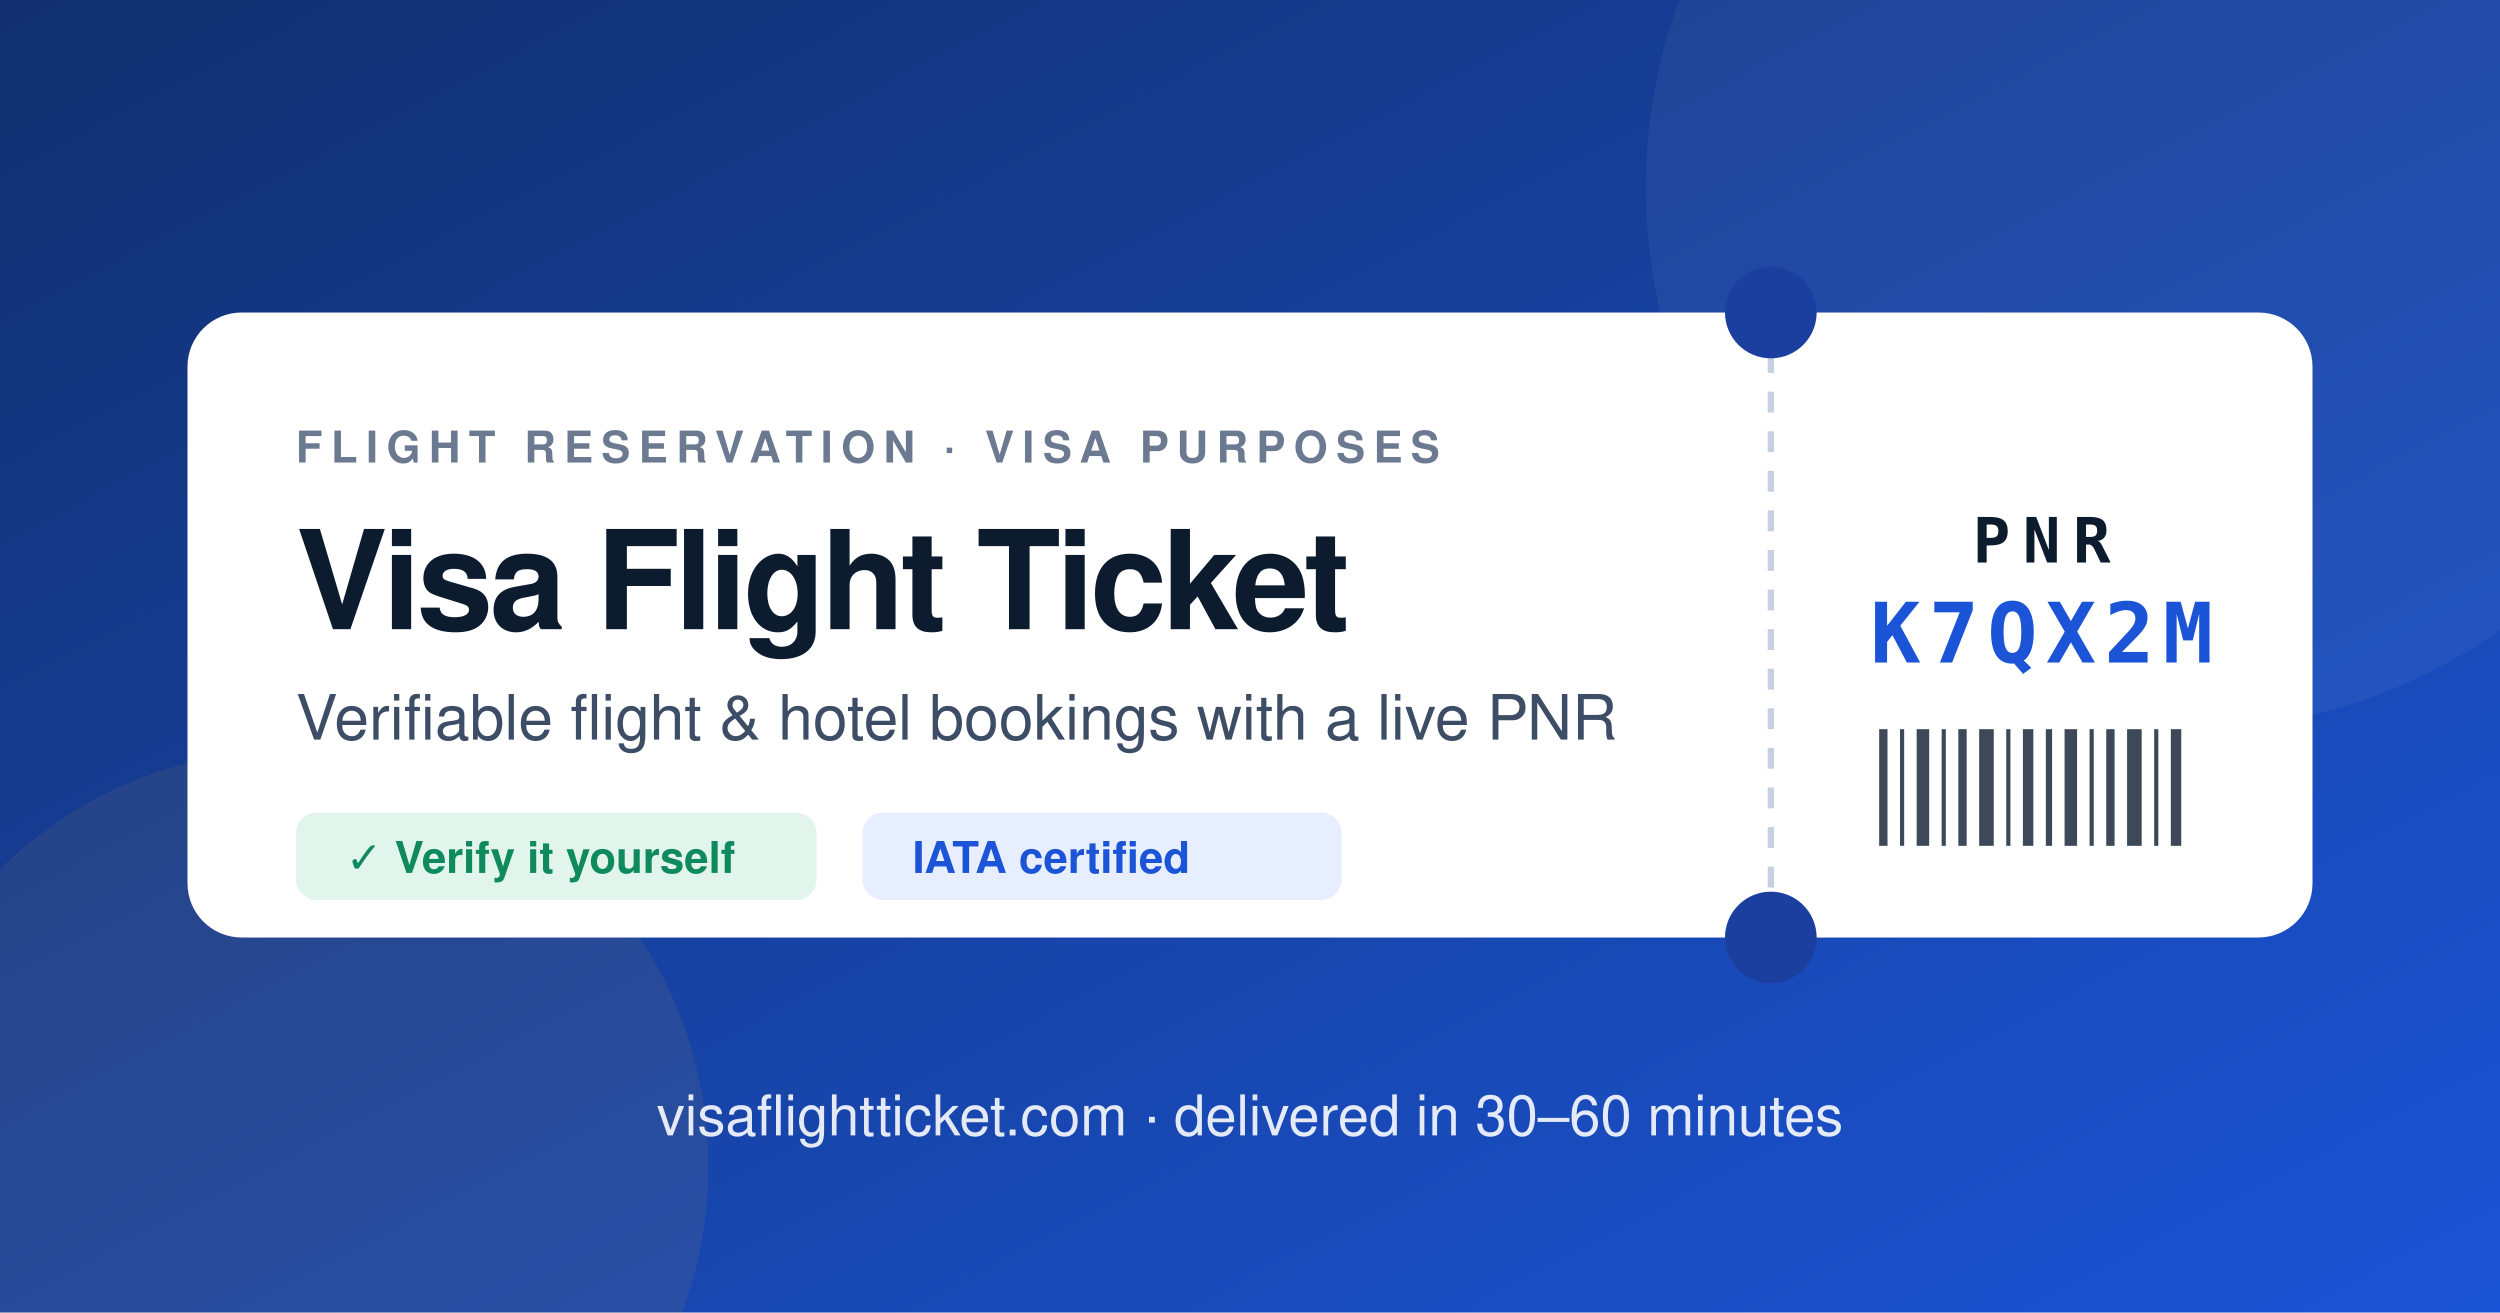
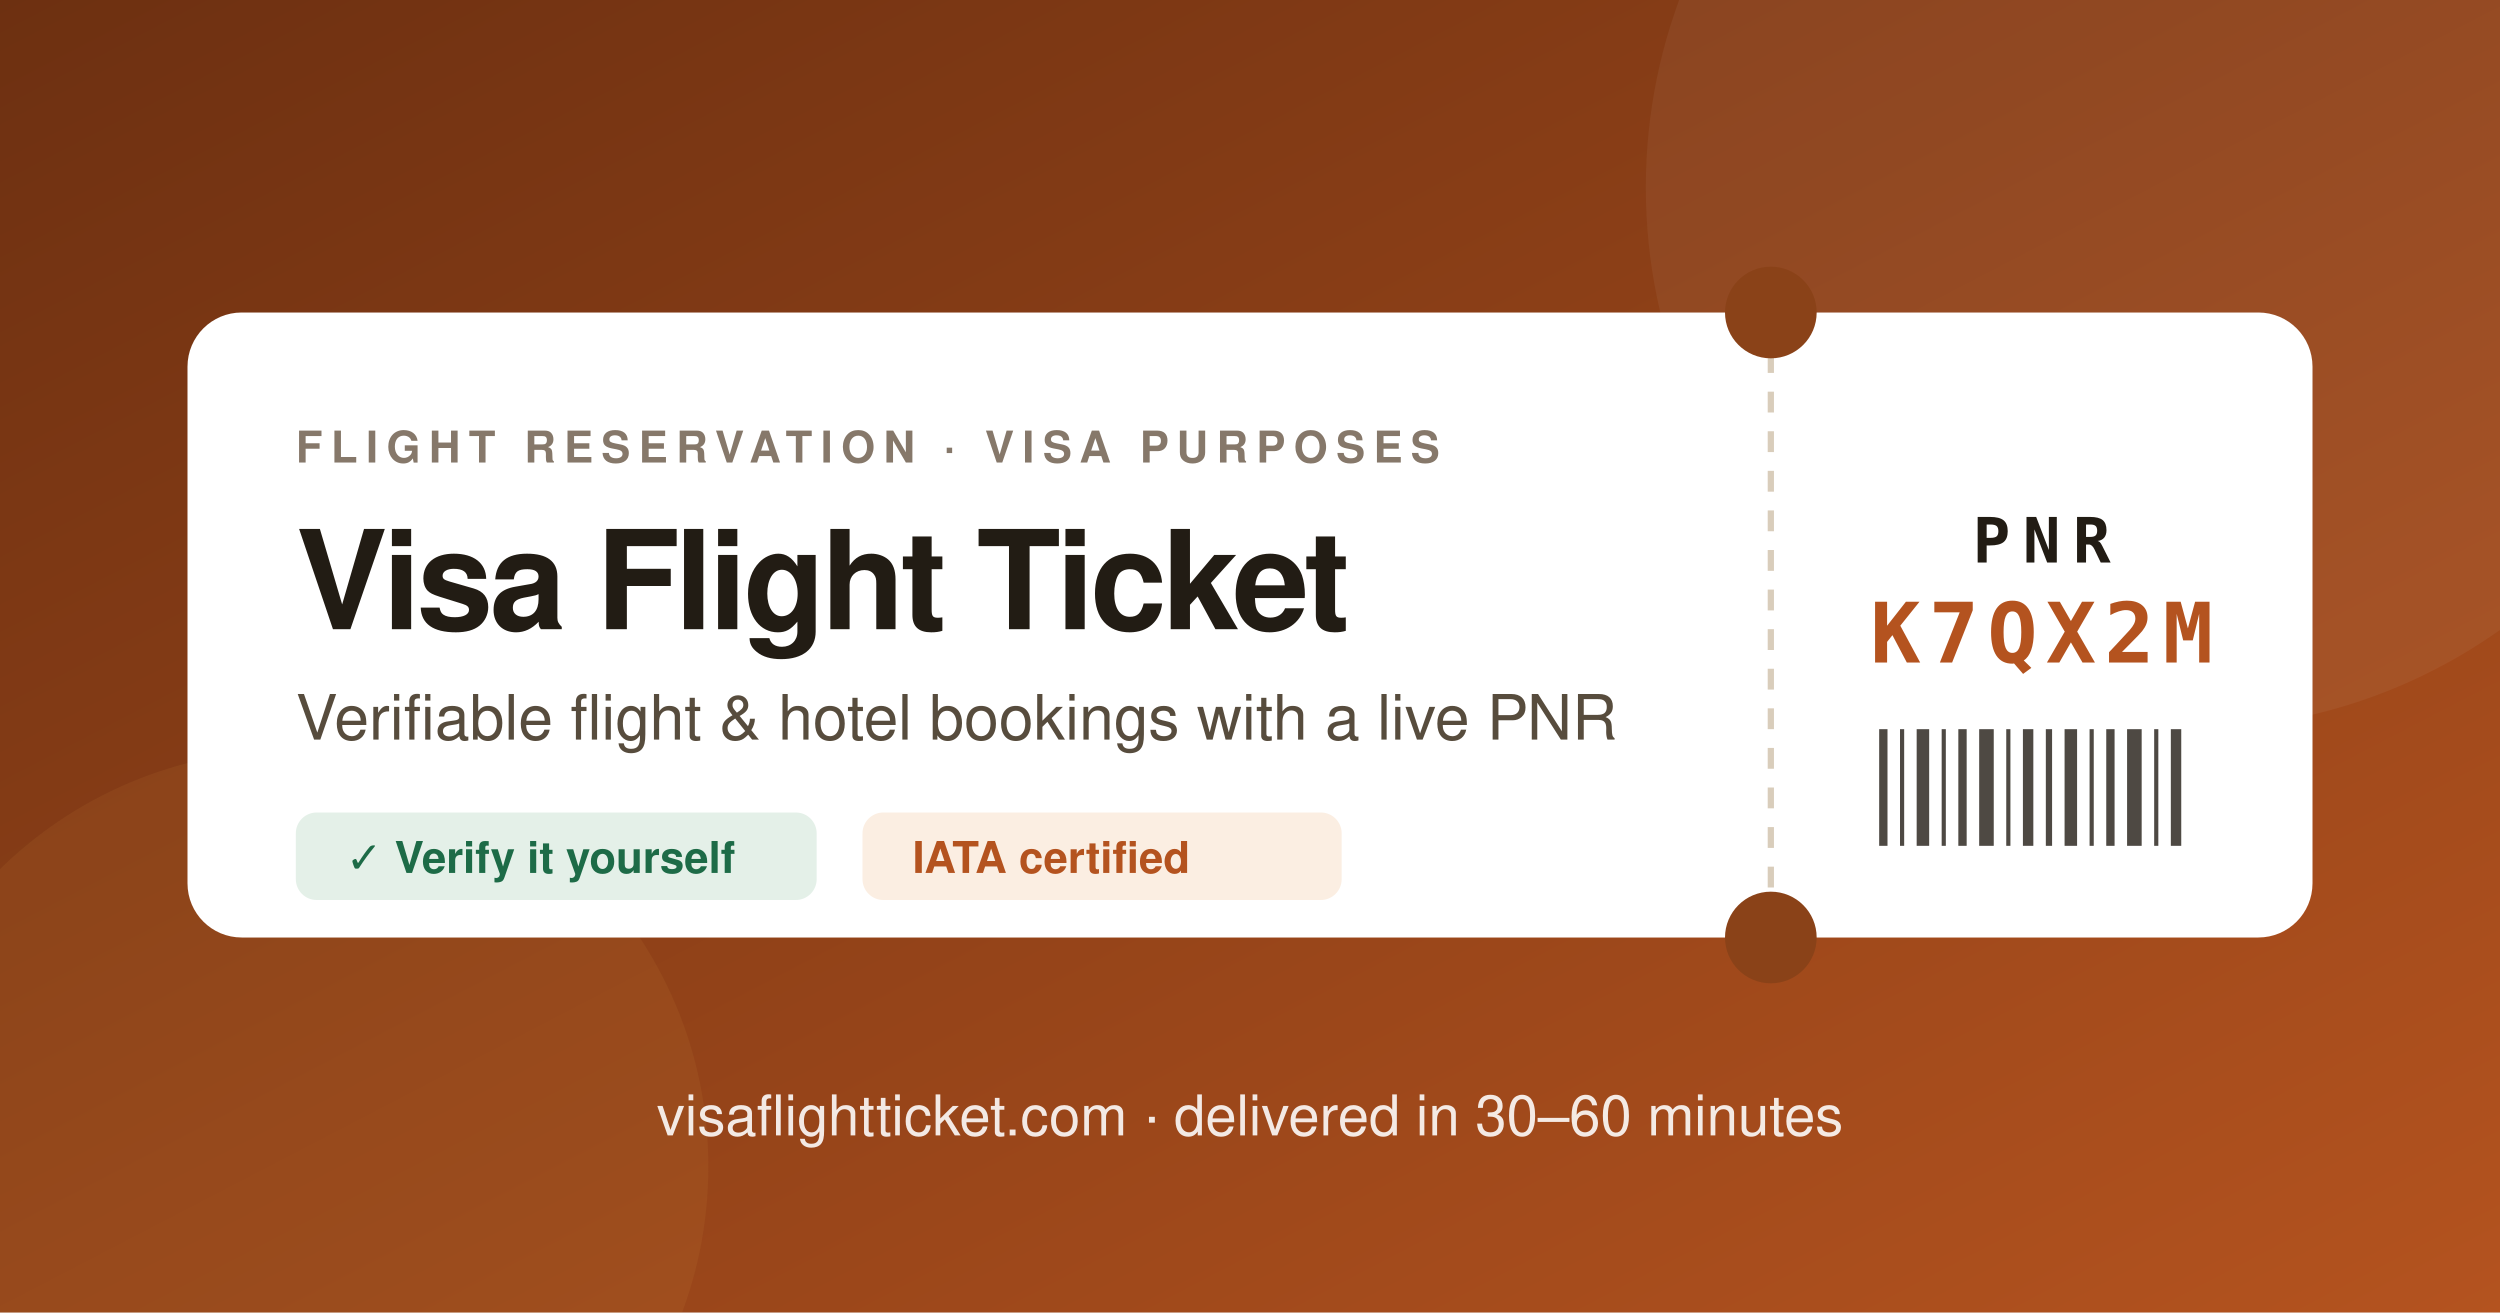
<svg xmlns="http://www.w3.org/2000/svg" viewBox="0 0 1200 630" width="1200" height="630">
  <defs>
    <linearGradient id="bg" x1="0" y1="0" x2="1" y2="1">
-       <stop offset="0" stop-color="#12306f" />
-       <stop offset="1" stop-color="#1b54d6" />
+       <stop offset="0" stop-color="#6d3011" />
+       <stop offset="1" stop-color="#b4531f" />
    </linearGradient>
  </defs>
  <rect width="1200" height="630" fill="url(#bg)" />
  <circle cx="1050" cy="90" r="260" fill="#ffffff" opacity=".05" />
-   <circle cx="140" cy="560" r="200" fill="#f5a524" opacity=".08" />
+   <circle cx="140" cy="560" r="200" fill="#e0ac4c" opacity=".08" />
  <g transform="translate(90,150)">
    <rect x="0" y="0" width="1020" height="300" rx="26" fill="#ffffff" />
-     <path d="M760 0v300" stroke="#c6d0e0" stroke-width="3" stroke-dasharray="10 9" />
-     <circle cx="760" cy="0" r="22" fill="#1b3f9e" />
-     <circle cx="760" cy="300" r="22" fill="#1b3f9e" />
-     <text x="52" y="72" font-family="Segoe UI,Helvetica,Arial,sans-serif" font-size="21" font-weight="600" fill="#6b7a91" letter-spacing="4">FLIGHT RESERVATION · VISA PURPOSES</text>
-     <text x="52" y="152" font-family="Segoe UI,Helvetica,Arial,sans-serif" font-size="66" font-weight="700" fill="#0d1b2f" letter-spacing="-2">Visa Flight Ticket</text>
-     <text x="52" y="205" font-family="Segoe UI,Helvetica,Arial,sans-serif" font-size="30" fill="#3d4d66">Verifiable flight &amp; hotel bookings with a live PNR</text>
+     <path d="M760 0v300" stroke="#d9cdbb" stroke-width="3" stroke-dasharray="10 9" />
+     <circle cx="760" cy="0" r="22" fill="#8a4218" />
+     <circle cx="760" cy="300" r="22" fill="#8a4218" />
+     <text x="52" y="72" font-family="Segoe UI,Helvetica,Arial,sans-serif" font-size="21" font-weight="600" fill="#86786a" letter-spacing="4">FLIGHT RESERVATION · VISA PURPOSES</text>
+     <text x="52" y="152" font-family="Segoe UI,Helvetica,Arial,sans-serif" font-size="66" font-weight="700" fill="#221c14" letter-spacing="-2">Visa Flight Ticket</text>
+     <text x="52" y="205" font-family="Segoe UI,Helvetica,Arial,sans-serif" font-size="30" fill="#574c3d">Verifiable flight &amp; hotel bookings with a live PNR</text>
    <g transform="translate(52,240)">
-       <rect x="0" y="0" width="250" height="42" rx="10" fill="#e2f5ed" />
-       <text x="24" y="29" font-family="Segoe UI,Helvetica,Arial,sans-serif" font-size="21" font-weight="700" fill="#0f8a5f">✓ Verify it yourself</text>
-       <rect x="272" y="0" width="230" height="42" rx="10" fill="#e7eeff" />
-       <text x="296" y="29" font-family="Segoe UI,Helvetica,Arial,sans-serif" font-size="21" font-weight="700" fill="#1b54d6">IATA certified</text>
+       <rect x="0" y="0" width="250" height="42" rx="10" fill="#e4f0e8" />
+       <text x="24" y="29" font-family="Segoe UI,Helvetica,Arial,sans-serif" font-size="21" font-weight="700" fill="#1d6b47">✓ Verify it yourself</text>
+       <rect x="272" y="0" width="230" height="42" rx="10" fill="#fbeee2" />
+       <text x="296" y="29" font-family="Segoe UI,Helvetica,Arial,sans-serif" font-size="21" font-weight="700" fill="#b4531f">IATA certified</text>
    </g>
-     <text x="890" y="120" text-anchor="middle" font-family="Consolas,Menlo,monospace" font-size="30" font-weight="700" fill="#0d1b2f" letter-spacing="6">PNR</text>
-     <text x="890" y="168" text-anchor="middle" font-family="Consolas,Menlo,monospace" font-size="40" font-weight="700" fill="#1b54d6" letter-spacing="4">K7QX2M</text>
-     <g fill="#0d1b2f" opacity=".8">
+     <text x="890" y="120" text-anchor="middle" font-family="Consolas,Menlo,monospace" font-size="30" font-weight="700" fill="#221c14" letter-spacing="6">PNR</text>
+     <text x="890" y="168" text-anchor="middle" font-family="Consolas,Menlo,monospace" font-size="40" font-weight="700" fill="#b4531f" letter-spacing="4">K7QX2M</text>
+     <g fill="#221c14" opacity=".8">
      <rect x="812" y="200" width="4" height="56" />
      <rect x="822" y="200" width="2" height="56" />
      <rect x="830" y="200" width="6" height="56" />
      <rect x="842" y="200" width="2" height="56" />
      <rect x="850" y="200" width="4" height="56" />
      <rect x="860" y="200" width="7" height="56" />
      <rect x="873" y="200" width="2" height="56" />
      <rect x="881" y="200" width="5" height="56" />
      <rect x="892" y="200" width="3" height="56" />
      <rect x="901" y="200" width="6" height="56" />
      <rect x="913" y="200" width="2" height="56" />
      <rect x="921" y="200" width="4" height="56" />
      <rect x="931" y="200" width="7" height="56" />
      <rect x="944" y="200" width="2" height="56" />
      <rect x="952" y="200" width="5" height="56" />
    </g>
  </g>
  <text x="600" y="545" text-anchor="middle" font-family="Segoe UI,Helvetica,Arial,sans-serif" font-size="27" fill="#ffffff" opacity=".88">visaflightticket.com · delivered in 30–60 minutes</text>
</svg>
